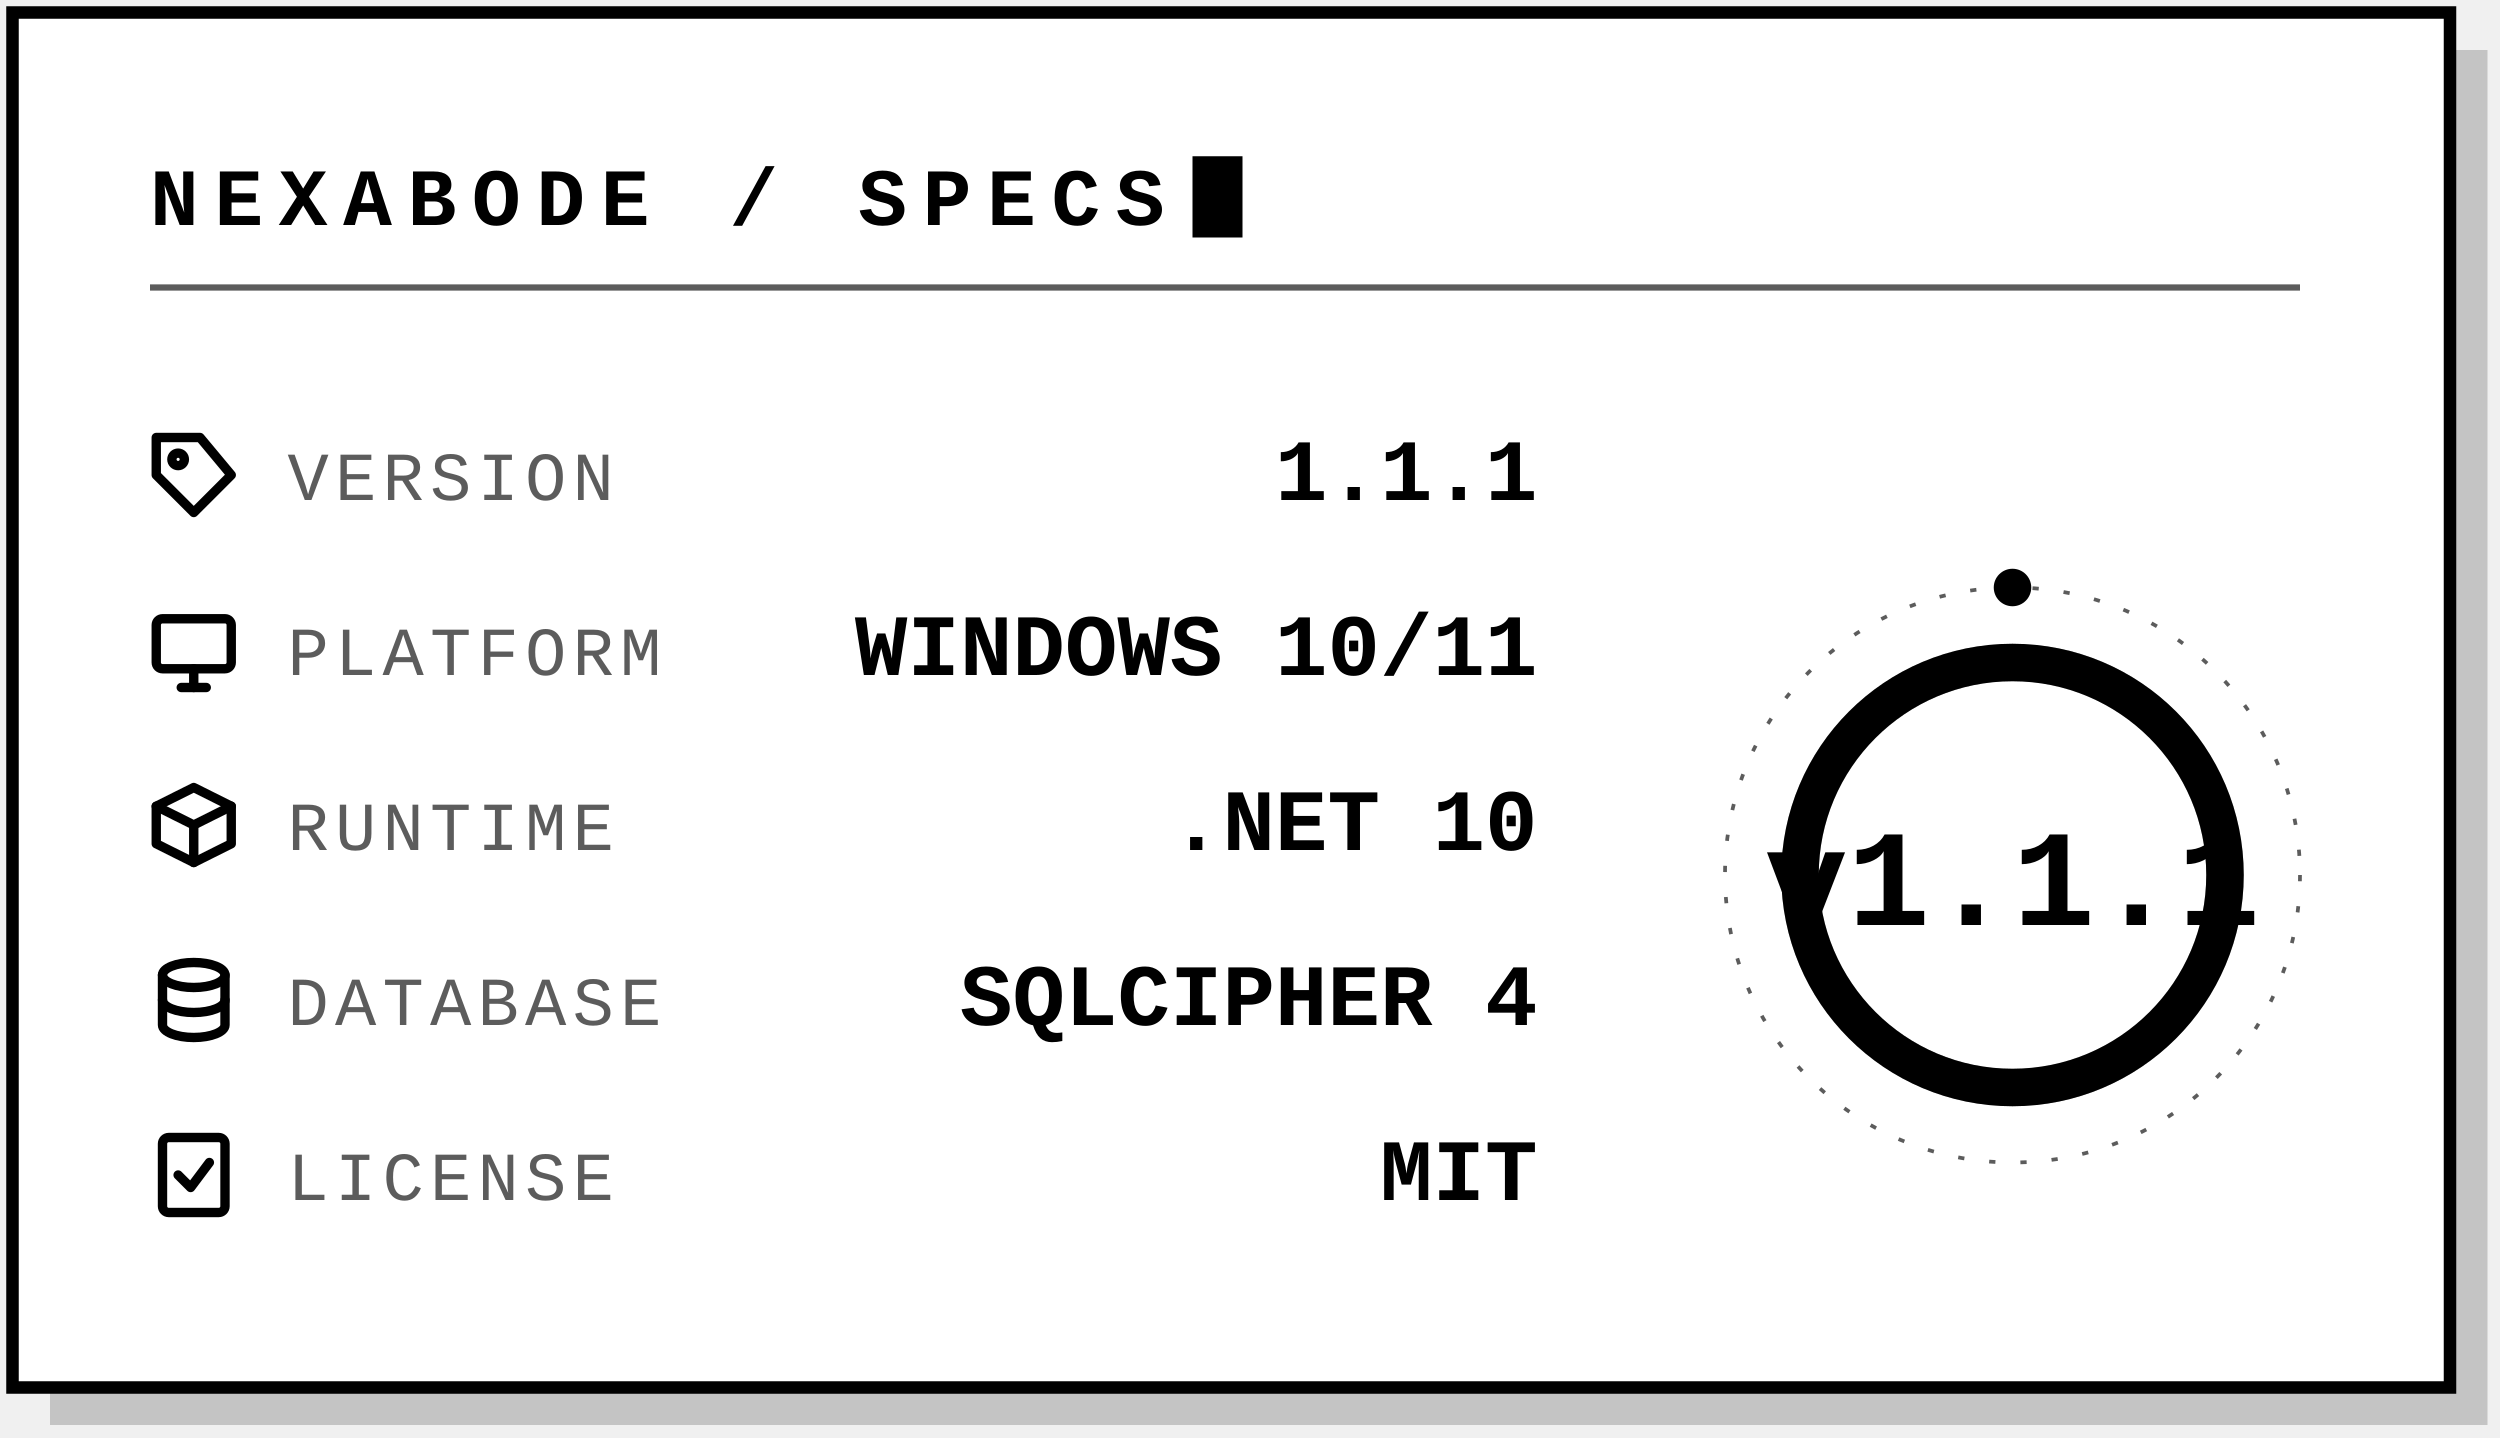
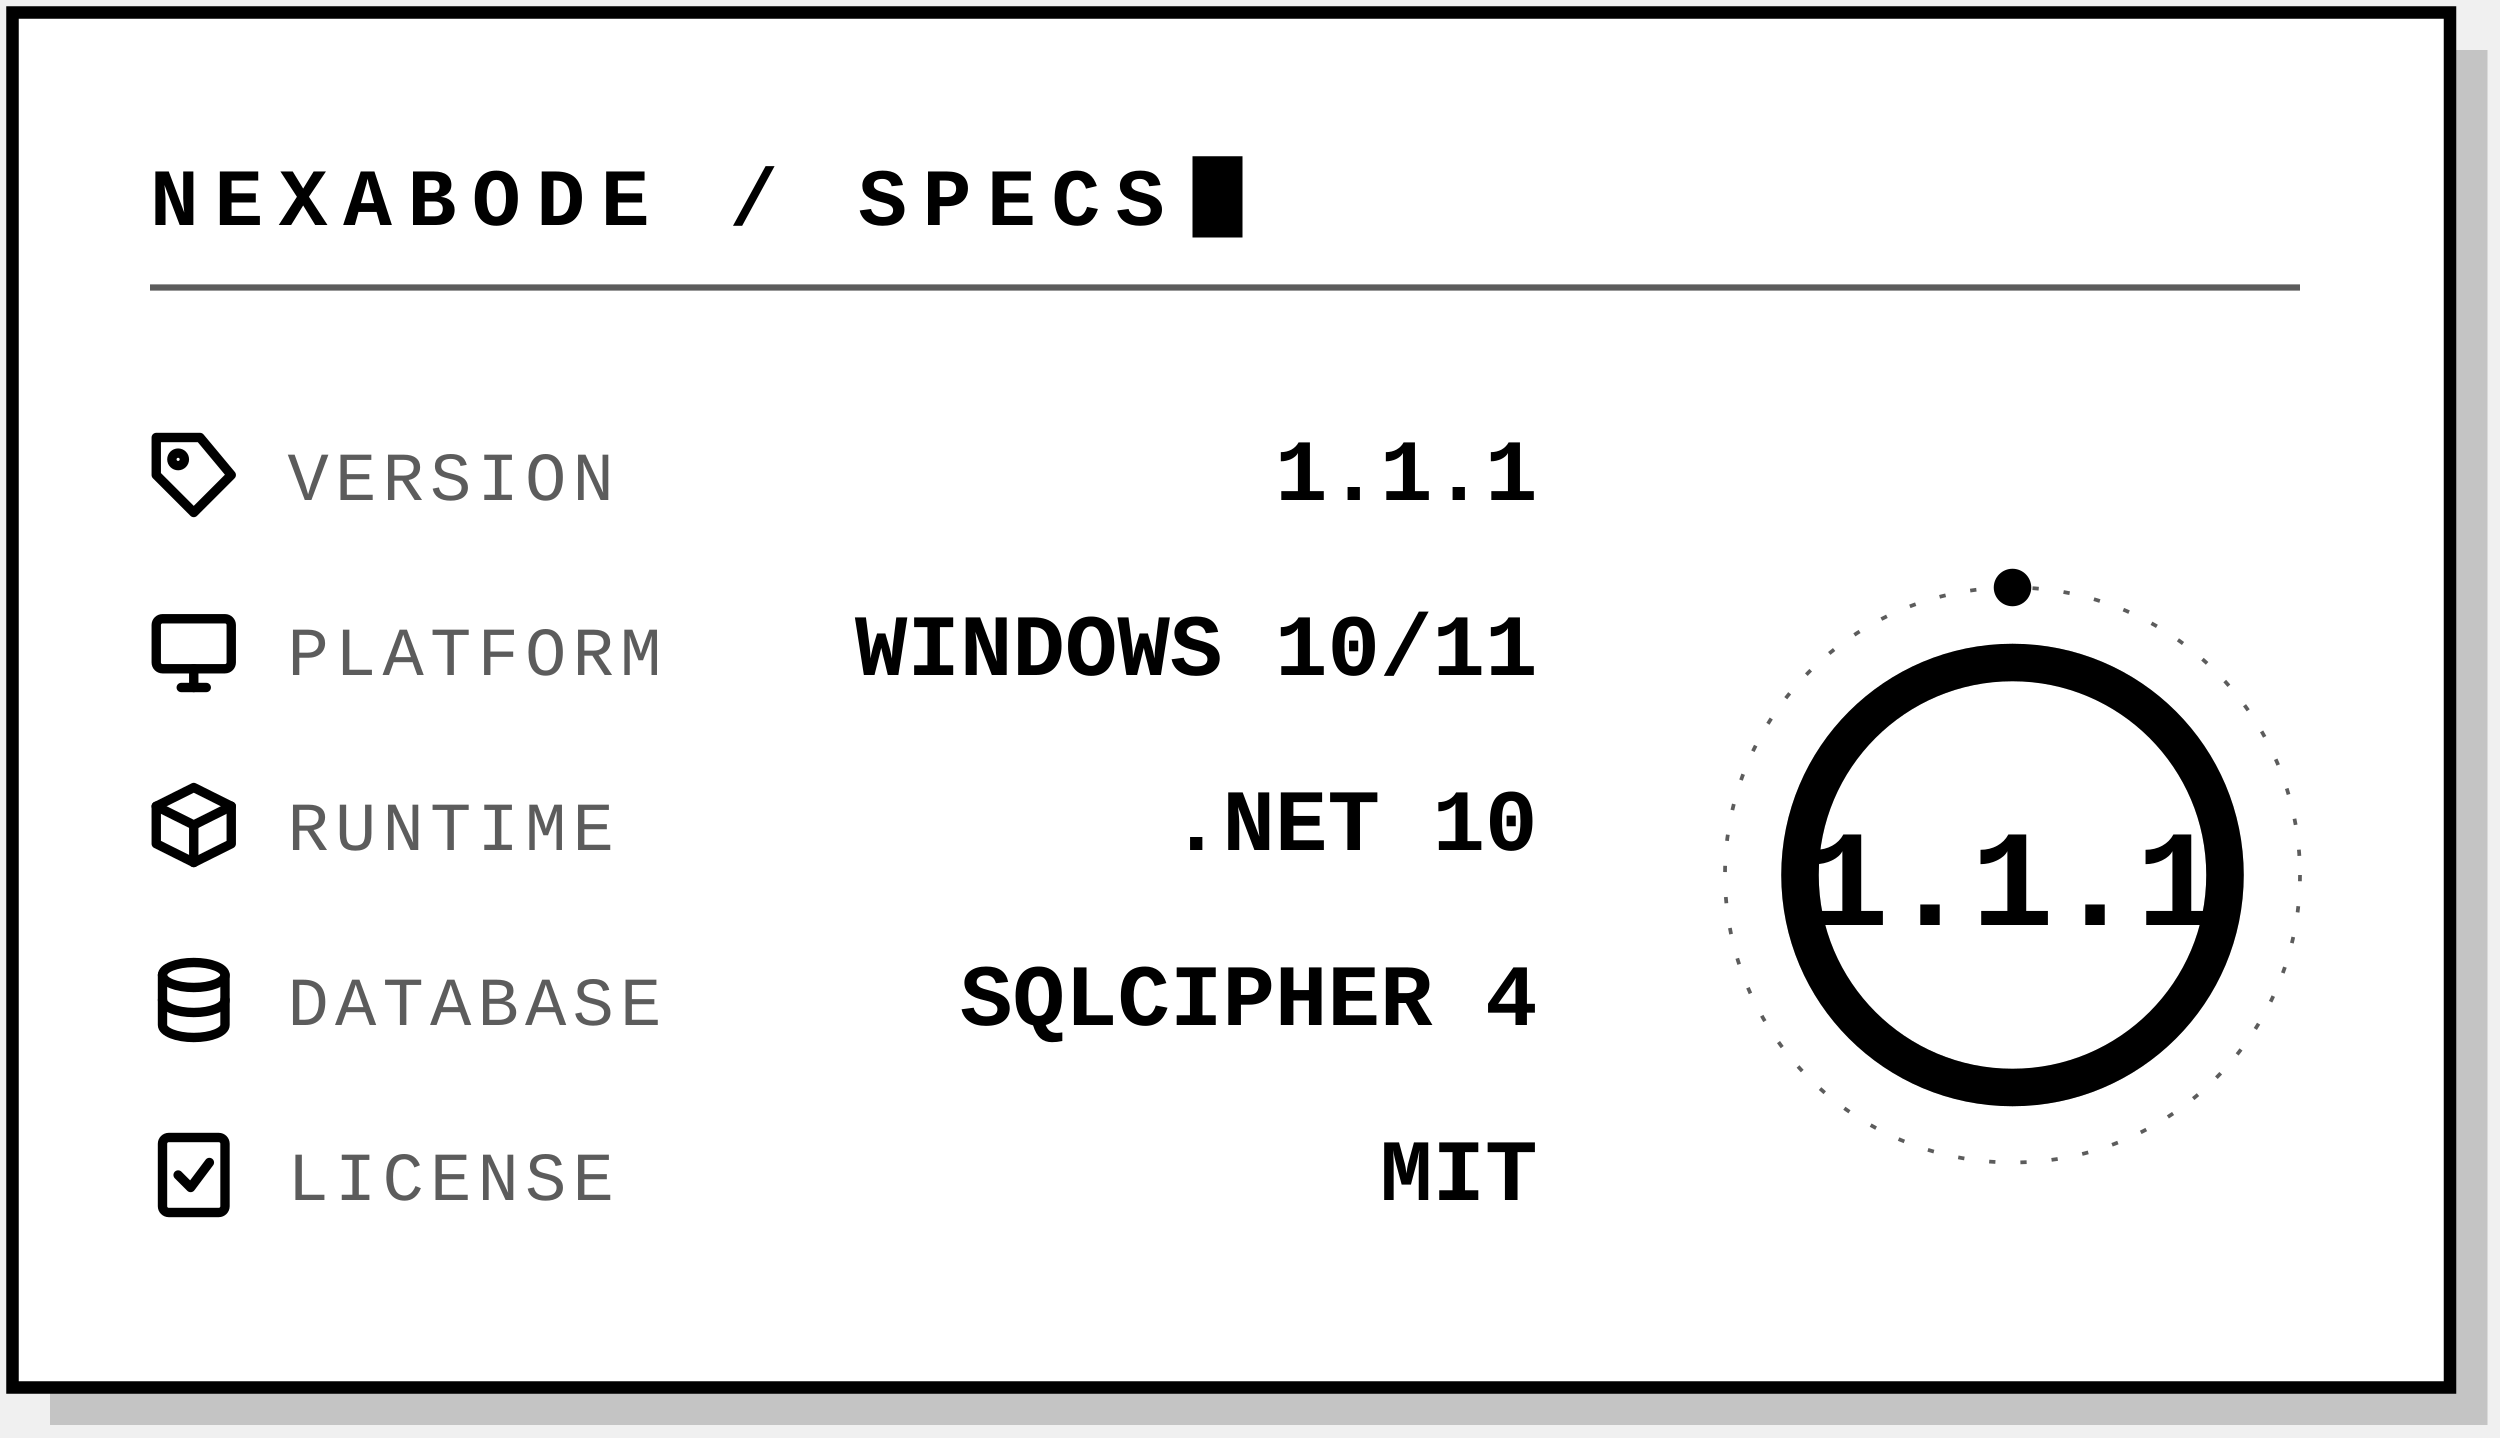
<svg xmlns="http://www.w3.org/2000/svg" width="400" height="230" viewBox="0 0 400 230" role="img" aria-label="Nexabode specs: version 1.0.0, Windows 10 and 11, .NET 10, SQLCipher 4 database, MIT license">
  <style>
    /* ---------- Shared styles ---------- */
    .m  { font-family: 'SFMono-Regular', Consolas, 'Liberation Mono', Menlo, monospace; }
    .lb { font-size: 11px; letter-spacing: 1px; fill: #5c5c5c; }                     /* row label */
    .v  { font-size: 14px; font-weight: 700; text-anchor: end; fill: #000000; }      /* row value */
    .ic {                                                                             /* row icon */
      fill: none;
      stroke: #000000;
      stroke-width: 1.5;
      stroke-linecap: round;
      stroke-linejoin: round;
    }

    /* ---------- Animations ---------- */
    .cu { animation: blink 1.1s steps(1) infinite; }
    @keyframes blink {
      0%, 50%      { opacity: 1; }
      50.01%, 100% { opacity: 0; }
    }

    .orb {
      transform-origin: 322px 140px;   /* ring center */
      animation: orbit 10s linear infinite;
    }
    @keyframes orbit {
      to { transform: rotate(360deg); }
    }
  </style>
  <rect x="8" y="8" width="390" height="220" fill="#c4c4c4" />
  <rect x="2" y="2" width="390" height="220" fill="#ffffff" stroke="#000000" stroke-width="2" />
  <text class="m" x="24" y="36" fill="#000000" font-size="13" font-weight="700" letter-spacing="2.5">NEXABODE / SPECS</text>
  <rect class="cu" x="190.8" y="25" width="8" height="13" fill="#000000" />
  <line x1="24" y1="46" x2="368" y2="46" stroke="#5c5c5c" stroke-width="1" />
  <g class="ic" transform="translate(24,69)">
    <polygon points="1,1 8,1 13,7 7,13 1,7" />
    <circle cx="4.5" cy="4.5" r="1" />
  </g>
  <text class="m lb" x="46" y="80">VERSION</text>
  <text class="m v" x="246" y="80">1.1.1</text>
  <g class="ic" transform="translate(24,97)">
    <rect x="1" y="2" width="12" height="8" rx="1" />
    <line x1="5" y1="13" x2="9" y2="13" />
    <line x1="7" y1="10" x2="7" y2="13" />
  </g>
  <text class="m lb" x="46" y="108">PLATFORM</text>
  <text class="m v" x="246" y="108">WINDOWS 10/11</text>
  <g class="ic" transform="translate(24,125)">
    <polygon points="7,1 13,4 13,10 7,13 1,10 1,4" />
    <polyline points="1,4 7,7 13,4" />
    <line x1="7" y1="7" x2="7" y2="13" />
  </g>
  <text class="m lb" x="46" y="136">RUNTIME</text>
  <text class="m v" x="246" y="136">.NET 10</text>
  <g class="ic" transform="translate(24,153)">
    <ellipse cx="7" cy="3" rx="5" ry="2" />
    <path d="M2 3 V11 A5 2 0 0 0 12 11 V3" />
    <path d="M2 7 A5 2 0 0 0 12 7" />
  </g>
  <text class="m lb" x="46" y="164">DATABASE</text>
  <text class="m v" x="246" y="164">SQLCIPHER 4</text>
  <g class="ic" transform="translate(24,181)">
    <rect x="2" y="1" width="10" height="12" rx="1" />
    <polyline points="4.5,7 6.5,9 9.5,5" />
  </g>
  <text class="m lb" x="46" y="192">LICENSE</text>
  <text class="m v" x="246" y="192">MIT</text>
  <circle cx="322" cy="140" r="46" fill="none" stroke="#5c5c5c" stroke-width="0.6" stroke-dasharray="1 4" />
  <circle cx="322" cy="140" r="34" fill="none" stroke="#c4c4c4" stroke-width="6" />
  <circle cx="322" cy="140" r="34" fill="none" stroke="#000000" stroke-width="6" stroke-linecap="round" stroke-dasharray="213.6 0" transform="rotate(-90 322 140)" />
-   <text class="m" x="322" y="148" text-anchor="middle" fill="#000000" font-size="22" font-weight="700">v1.1.1</text>
+   <text class="m" x="322" y="148" text-anchor="middle" fill="#000000" font-size="22" font-weight="700">1.1.1</text>
  <g class="orb">
    <circle cx="322" cy="94" r="3" fill="#000000" />
  </g>
</svg>
